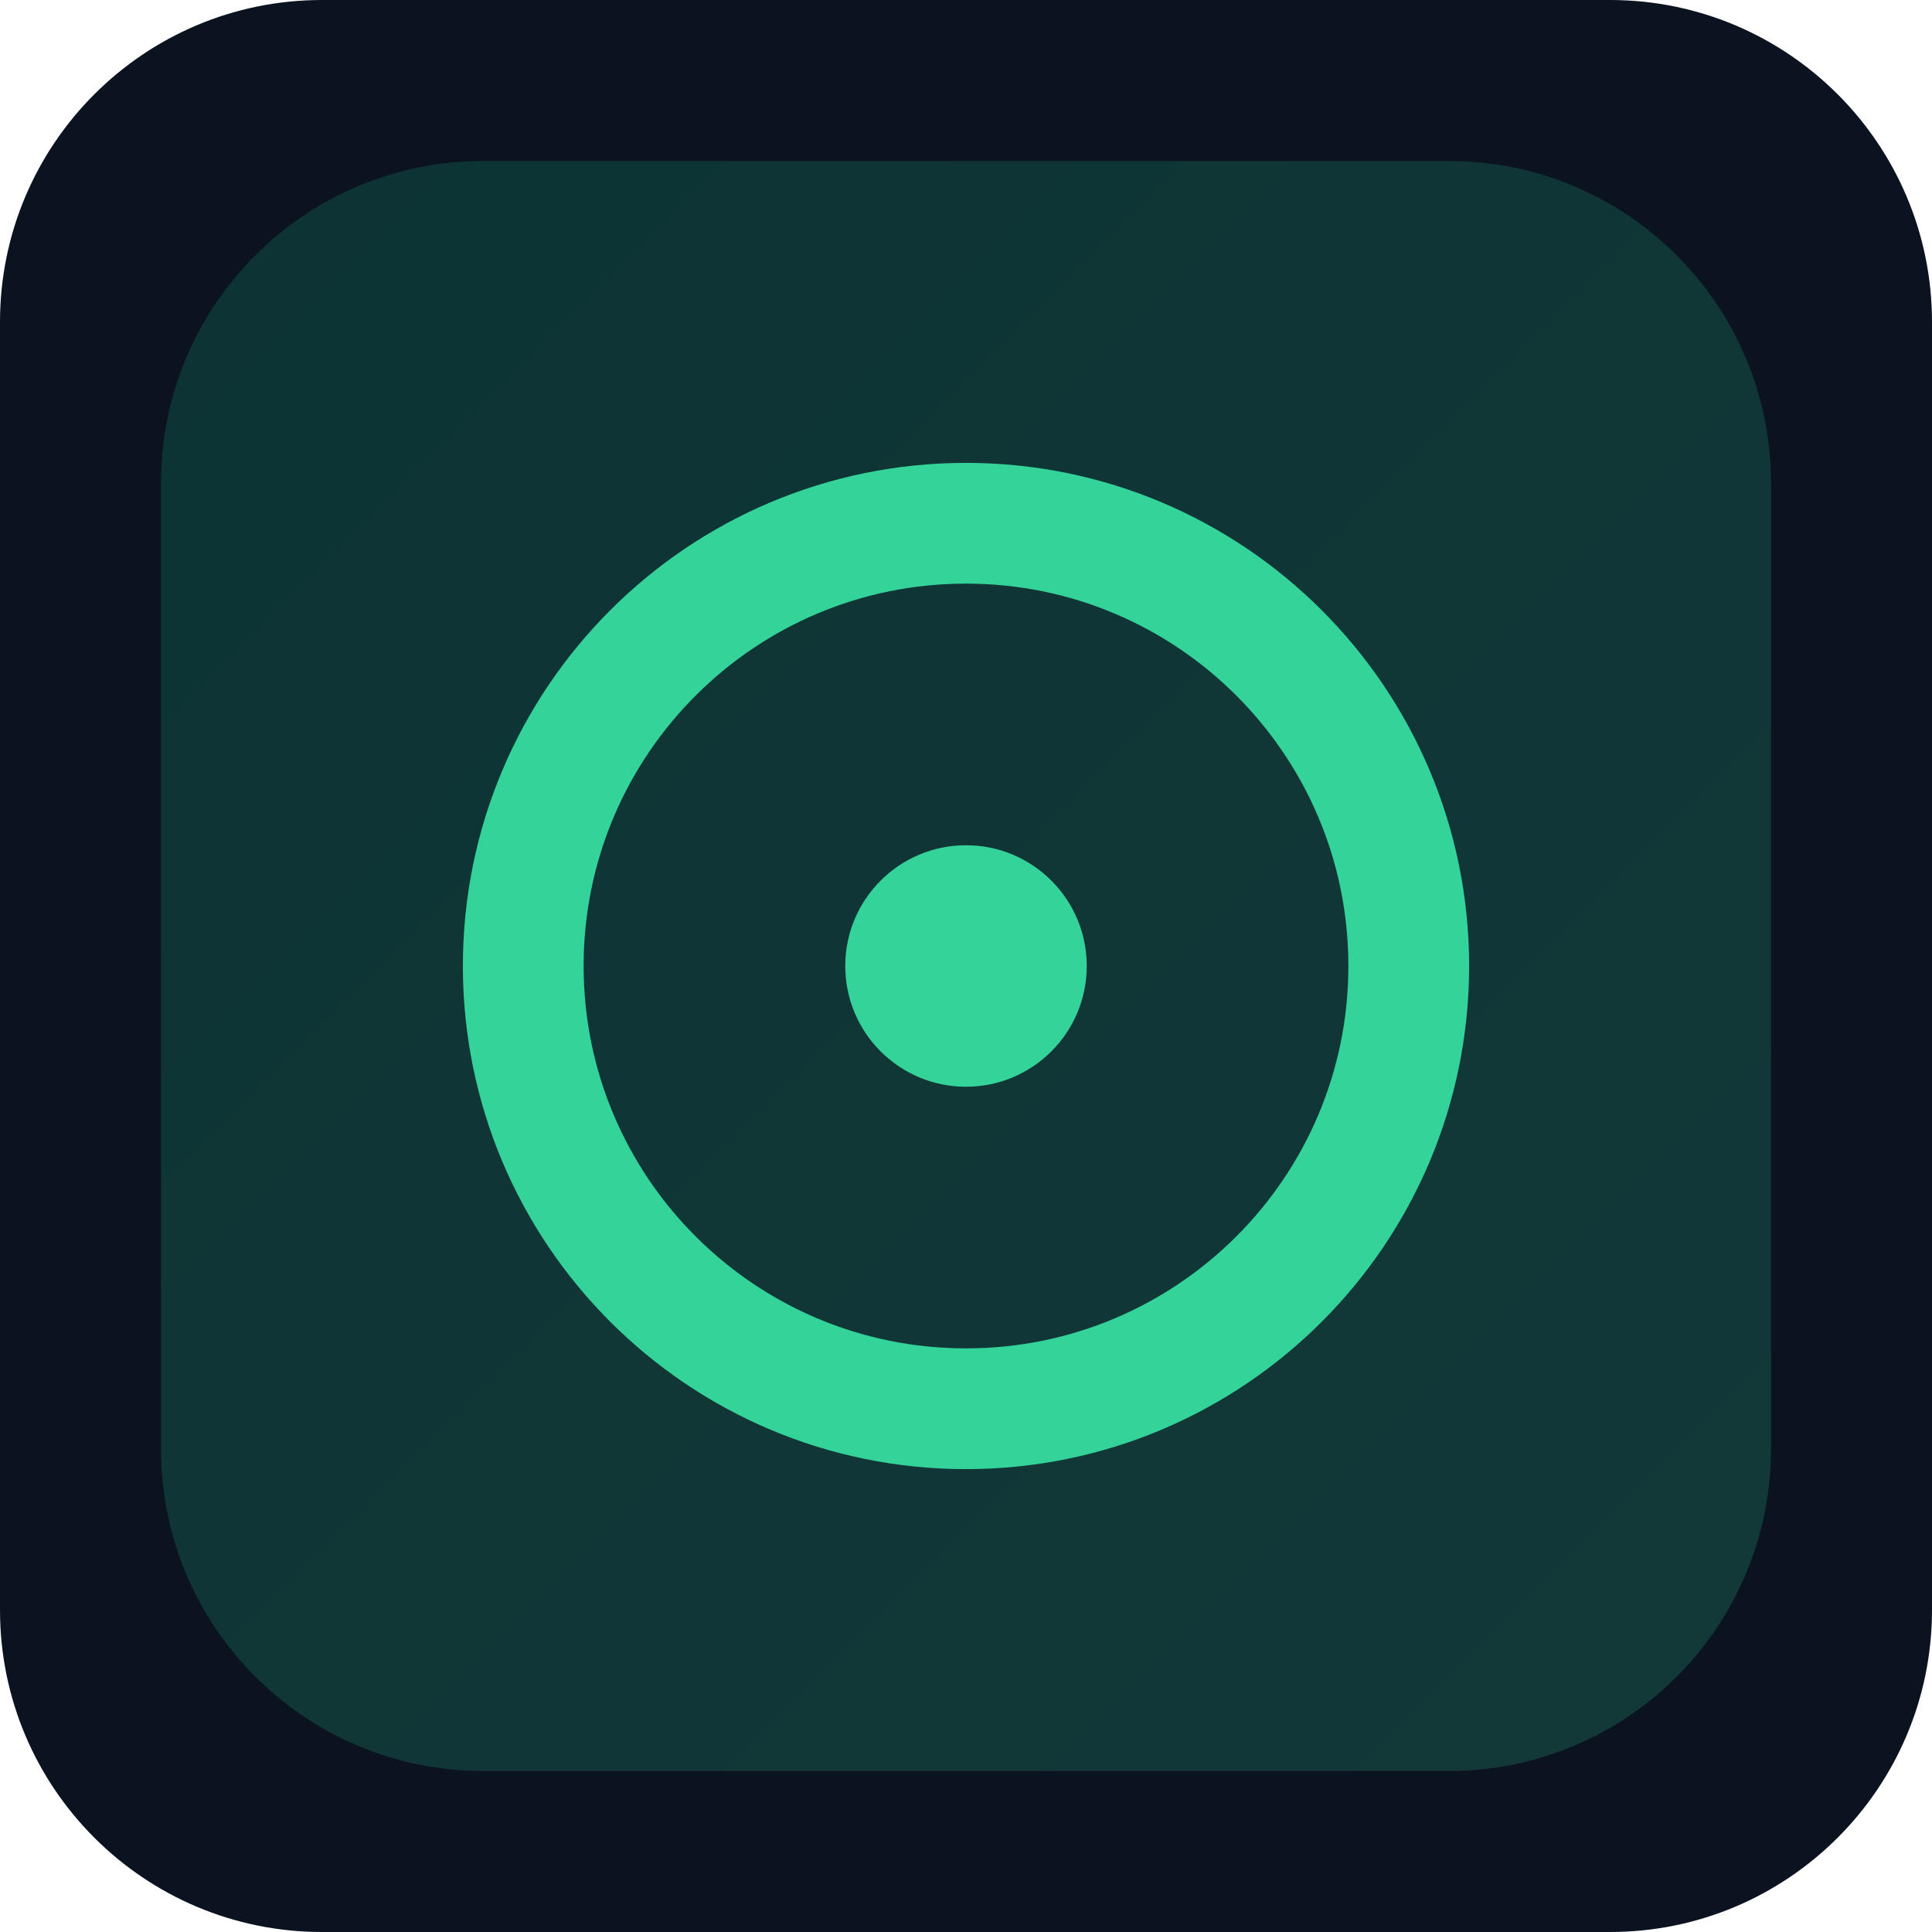
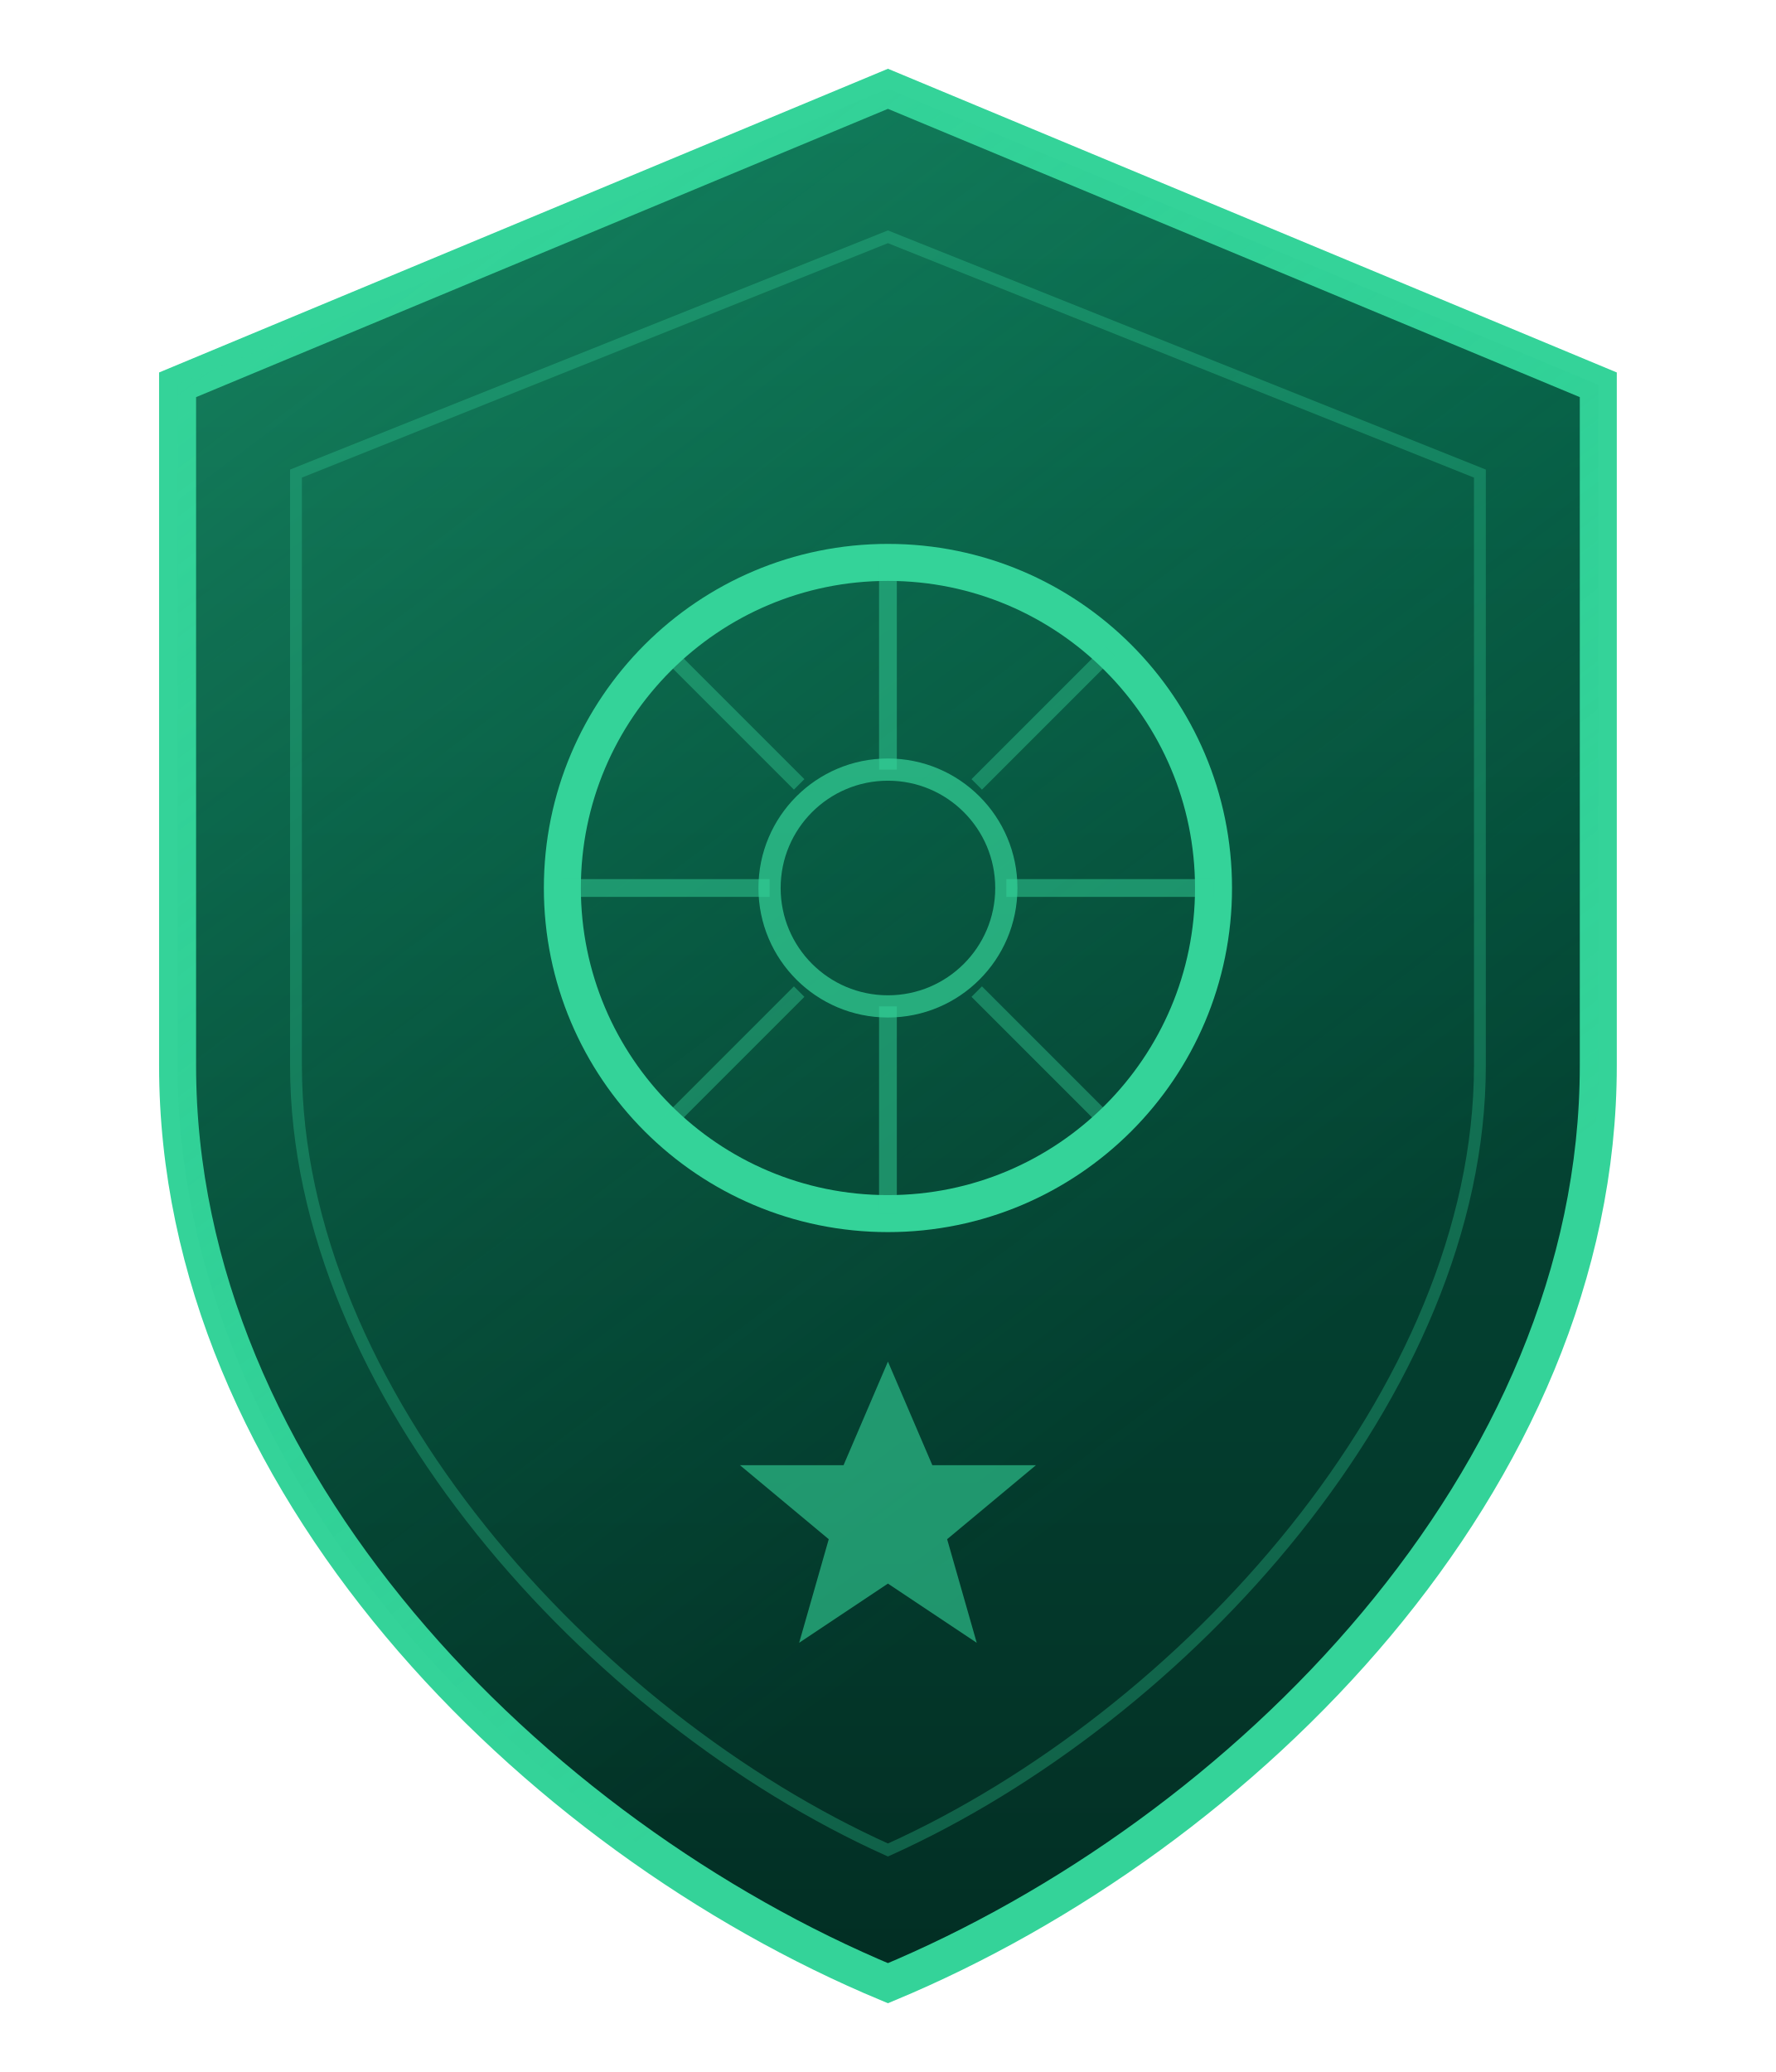
- <svg xmlns="http://www.w3.org/2000/svg" viewBox="0 0 96 96">
+ <svg xmlns="http://www.w3.org/2000/svg" viewBox="0 0 120 140" fill="none">
  <defs>
-     <linearGradient id="g" x1="0" y1="0" x2="1" y2="1">
-       <stop offset="0%" stop-color="#10b981" />
-       <stop offset="100%" stop-color="#34d399" />
+     <linearGradient id="af-bg" x1="60" y1="0" x2="60" y2="140" gradientUnits="userSpaceOnUse">
+       <stop offset="0%" stop-color="#065f46" />
+       <stop offset="100%" stop-color="#022c22" />
+     </linearGradient>
+     <linearGradient id="af-shine" x1="30" y1="10" x2="90" y2="90" gradientUnits="userSpaceOnUse">
+       <stop offset="0%" stop-color="#34d399" stop-opacity="0.3" />
+       <stop offset="100%" stop-color="#10b981" stop-opacity="0" />
    </linearGradient>
  </defs>
-   <rect width="96" height="96" rx="16" fill="#0b1220" />
-   <g transform="translate(8,8)">
-     <rect width="80" height="80" rx="16" fill="url(#g)" opacity="0.2" />
-     <circle cx="40" cy="40" r="22" fill="none" stroke="#34d399" stroke-width="6" />
-     <circle cx="40" cy="40" r="6" fill="#34d399" />
-   </g>
+   <path d="M60 6L108 26V72C108 100 84 124 60 134C36 124 12 100 12 72V26L60 6Z" fill="url(#af-bg)" stroke="#34d399" stroke-width="2.5" />
+   <path d="M60 6L108 26V72C108 100 84 124 60 134C36 124 12 100 12 72V26L60 6Z" fill="url(#af-shine)" />
+   <path d="M60 16L100 32V72C100 94 80 116 60 125C40 116 20 94 20 72V32L60 16Z" fill="none" stroke="#34d399" stroke-width="0.8" opacity="0.3" />
+   <circle cx="60" cy="60" r="22" fill="none" stroke="#34d399" stroke-width="2.5" />
+   <circle cx="60" cy="60" r="8" fill="none" stroke="#34d399" stroke-width="1.5" opacity="0.7" />
+   <line x1="60" y1="38" x2="60" y2="52" stroke="#34d399" stroke-width="1.2" opacity="0.5" />
+   <line x1="60" y1="68" x2="60" y2="82" stroke="#34d399" stroke-width="1.2" opacity="0.5" />
+   <line x1="38" y1="60" x2="52" y2="60" stroke="#34d399" stroke-width="1.2" opacity="0.5" />
+   <line x1="68" y1="60" x2="82" y2="60" stroke="#34d399" stroke-width="1.2" opacity="0.5" />
+   <line x1="45" y1="44" x2="54" y2="53" stroke="#34d399" stroke-width="1" opacity="0.4" />
+   <line x1="75" y1="44" x2="66" y2="53" stroke="#34d399" stroke-width="1" opacity="0.4" />
+   <line x1="45" y1="76" x2="54" y2="67" stroke="#34d399" stroke-width="1" opacity="0.4" />
+   <line x1="75" y1="76" x2="66" y2="67" stroke="#34d399" stroke-width="1" opacity="0.4" />
+   <polygon points="60,92 63,99 70,99 64,104 66,111 60,107 54,111 56,104 50,99 57,99" fill="#34d399" opacity="0.6" />
</svg>
